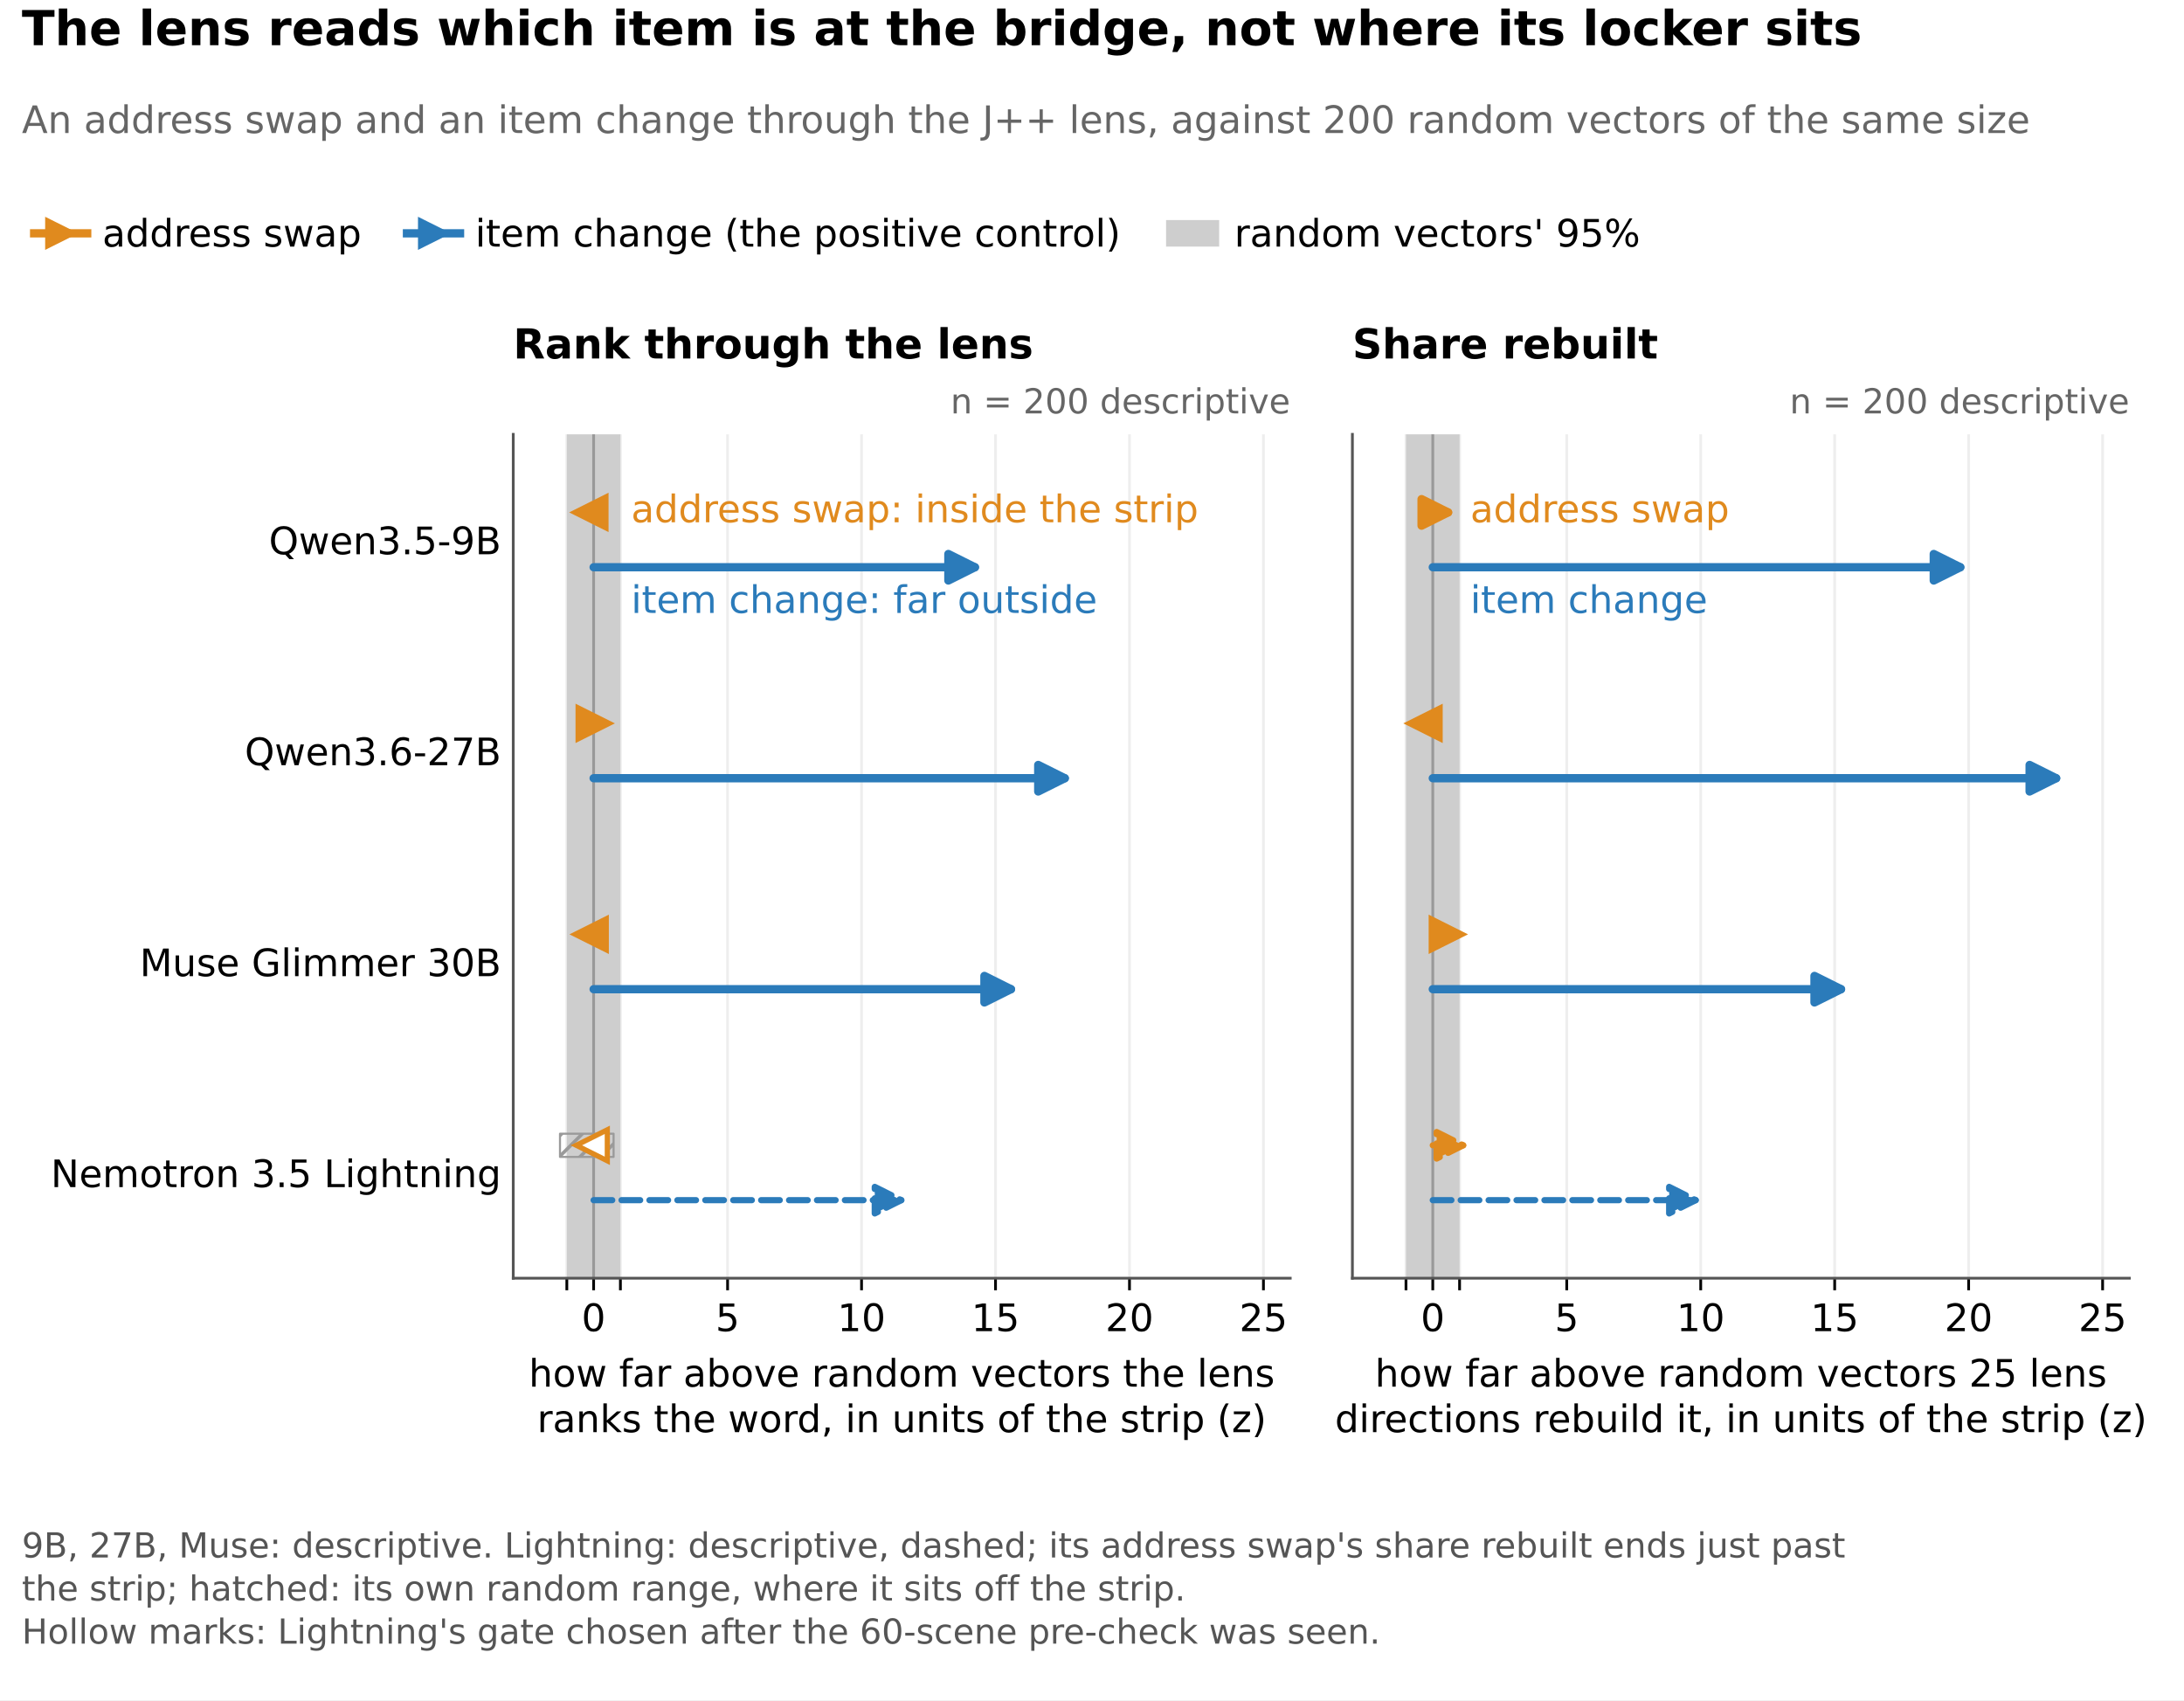
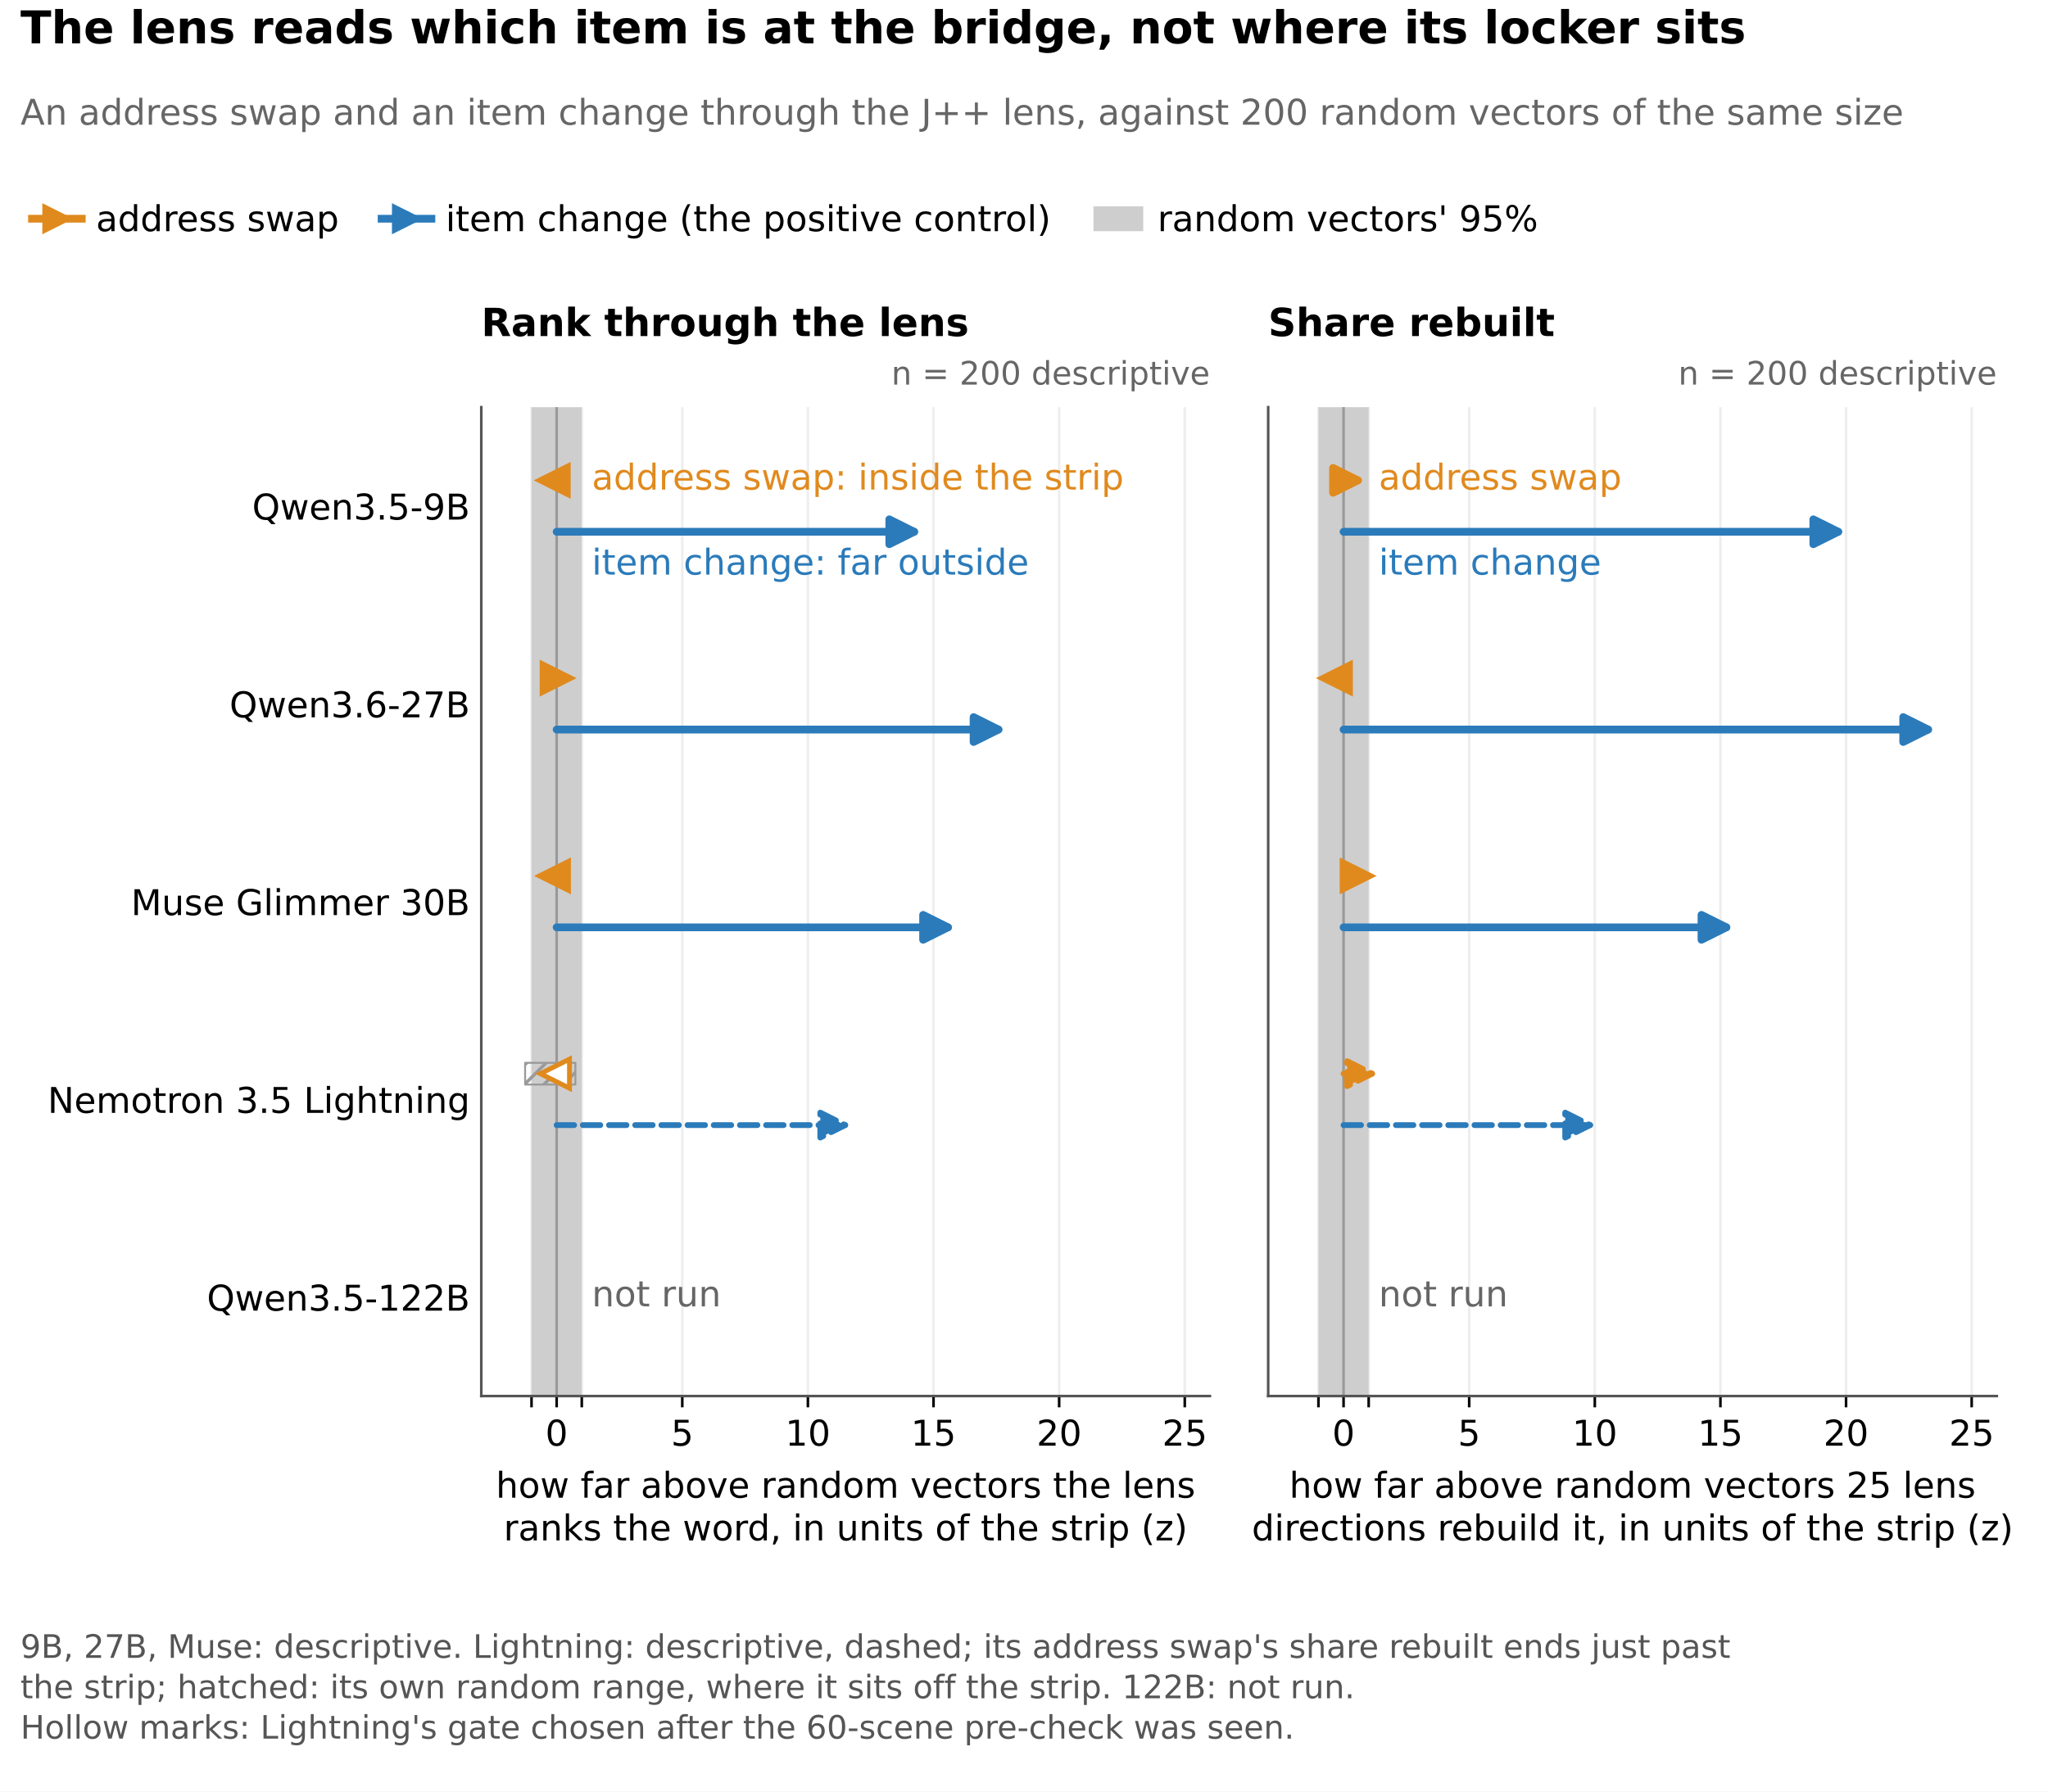
- <svg xmlns="http://www.w3.org/2000/svg" xmlns:xlink="http://www.w3.org/1999/xlink" width="633.6pt" height="493.2pt" viewBox="0 0 633.6 493.2" version="1.1">
+ <svg xmlns="http://www.w3.org/2000/svg" xmlns:xlink="http://www.w3.org/1999/xlink" width="633.6pt" height="554.4pt" viewBox="0 0 633.6 554.4" version="1.1">
  <defs>
    <style type="text/css">*{stroke-linejoin: round; stroke-linecap: butt}</style>
  </defs>
  <g id="figure_1">
    <g id="patch_1">
-       <path d="M 0 493.2  L 633.6 493.2  L 633.6 0  L 0 0  z " style="fill: #ffffff" />
+       <path d="M 0 554.4  L 633.6 554.4  L 633.6 0  L 0 0  z " style="fill: #ffffff" />
    </g>
    <g id="axes_1">
      <g id="patch_2">
-         <path d="M 148.896 370.8  L 374.311 370.8  L 374.311 126  L 148.896 126  z " style="fill: #ffffff" />
+         <path d="M 148.896 432  L 374.311 432  L 374.311 126  L 148.896 126  z " style="fill: #ffffff" />
      </g>
      <g id="matplotlib.axis_1">
        <g id="xtick_1">
          <g id="line2d_1">
-             <path d="M 164.442 370.8  L 164.442 126  " clip-path="url(#pd4a5cdf7c7)" style="fill: none; stroke: #eeeeee; stroke-width: 0.8; stroke-linecap: square" />
+             <path d="M 164.442 432  L 164.442 126  " clip-path="url(#pcaacfd635f)" style="fill: none; stroke: #eeeeee; stroke-width: 0.8; stroke-linecap: square" />
          </g>
          <g id="line2d_2">
            <defs>
-               <path id="m22c88178a6" d="M 0 0  L 0 3.5  " style="stroke: #000000; stroke-width: 0.8" />
+               <path id="m5e79f8bb55" d="M 0 0  L 0 3.5  " style="stroke: #000000; stroke-width: 0.8" />
            </defs>
            <g>
-               <use xlink:href="#m22c88178a6" x="164.442" y="370.8" style="stroke: #000000; stroke-width: 0.8" />
+               <use xlink:href="#m5e79f8bb55" x="164.442" y="432" style="stroke: #000000; stroke-width: 0.8" />
            </g>
          </g>
        </g>
        <g id="xtick_2">
          <g id="line2d_3">
-             <path d="M 172.215 370.8  L 172.215 126  " clip-path="url(#pd4a5cdf7c7)" style="fill: none; stroke: #eeeeee; stroke-width: 0.8; stroke-linecap: square" />
+             <path d="M 172.215 432  L 172.215 126  " clip-path="url(#pcaacfd635f)" style="fill: none; stroke: #eeeeee; stroke-width: 0.8; stroke-linecap: square" />
          </g>
          <g id="line2d_4">
            <g>
-               <use xlink:href="#m22c88178a6" x="172.215" y="370.8" style="stroke: #000000; stroke-width: 0.8" />
+               <use xlink:href="#m5e79f8bb55" x="172.215" y="432" style="stroke: #000000; stroke-width: 0.8" />
            </g>
          </g>
          <g id="text_1">
-             <text style="font-size: 11px; font-family: 'DejaVu Sans'; text-anchor: middle" x="172.215" y="386.157" transform="rotate(-0 172.2148 386.1574)">0</text>
+             <text style="font-size: 11px; font-family: 'DejaVu Sans'; text-anchor: middle" x="172.215" y="447.357" transform="rotate(-0 172.2148 447.3574)">0</text>
          </g>
        </g>
        <g id="xtick_3">
          <g id="line2d_5">
-             <path d="M 179.988 370.8  L 179.988 126  " clip-path="url(#pd4a5cdf7c7)" style="fill: none; stroke: #eeeeee; stroke-width: 0.8; stroke-linecap: square" />
+             <path d="M 179.988 432  L 179.988 126  " clip-path="url(#pcaacfd635f)" style="fill: none; stroke: #eeeeee; stroke-width: 0.8; stroke-linecap: square" />
          </g>
          <g id="line2d_6">
            <g>
-               <use xlink:href="#m22c88178a6" x="179.988" y="370.8" style="stroke: #000000; stroke-width: 0.8" />
+               <use xlink:href="#m5e79f8bb55" x="179.988" y="432" style="stroke: #000000; stroke-width: 0.8" />
            </g>
          </g>
        </g>
        <g id="xtick_4">
          <g id="line2d_7">
-             <path d="M 211.08 370.8  L 211.08 126  " clip-path="url(#pd4a5cdf7c7)" style="fill: none; stroke: #eeeeee; stroke-width: 0.8; stroke-linecap: square" />
+             <path d="M 211.08 432  L 211.08 126  " clip-path="url(#pcaacfd635f)" style="fill: none; stroke: #eeeeee; stroke-width: 0.8; stroke-linecap: square" />
          </g>
          <g id="line2d_8">
            <g>
-               <use xlink:href="#m22c88178a6" x="211.08" y="370.8" style="stroke: #000000; stroke-width: 0.8" />
+               <use xlink:href="#m5e79f8bb55" x="211.08" y="432" style="stroke: #000000; stroke-width: 0.8" />
            </g>
          </g>
          <g id="text_2">
-             <text style="font-size: 11px; font-family: 'DejaVu Sans'; text-anchor: middle" x="211.08" y="386.157" transform="rotate(-0 211.0796 386.1574)">5</text>
+             <text style="font-size: 11px; font-family: 'DejaVu Sans'; text-anchor: middle" x="211.08" y="447.357" transform="rotate(-0 211.0796 447.3574)">5</text>
          </g>
        </g>
        <g id="xtick_5">
          <g id="line2d_9">
-             <path d="M 249.944 370.8  L 249.944 126  " clip-path="url(#pd4a5cdf7c7)" style="fill: none; stroke: #eeeeee; stroke-width: 0.8; stroke-linecap: square" />
+             <path d="M 249.944 432  L 249.944 126  " clip-path="url(#pcaacfd635f)" style="fill: none; stroke: #eeeeee; stroke-width: 0.8; stroke-linecap: square" />
          </g>
          <g id="line2d_10">
            <g>
-               <use xlink:href="#m22c88178a6" x="249.944" y="370.8" style="stroke: #000000; stroke-width: 0.8" />
+               <use xlink:href="#m5e79f8bb55" x="249.944" y="432" style="stroke: #000000; stroke-width: 0.8" />
            </g>
          </g>
          <g id="text_3">
-             <text style="font-size: 11px; font-family: 'DejaVu Sans'; text-anchor: middle" x="249.944" y="386.157" transform="rotate(-0 249.9443 386.1574)">10</text>
+             <text style="font-size: 11px; font-family: 'DejaVu Sans'; text-anchor: middle" x="249.944" y="447.357" transform="rotate(-0 249.9443 447.3574)">10</text>
          </g>
        </g>
        <g id="xtick_6">
          <g id="line2d_11">
-             <path d="M 288.809 370.8  L 288.809 126  " clip-path="url(#pd4a5cdf7c7)" style="fill: none; stroke: #eeeeee; stroke-width: 0.8; stroke-linecap: square" />
+             <path d="M 288.809 432  L 288.809 126  " clip-path="url(#pcaacfd635f)" style="fill: none; stroke: #eeeeee; stroke-width: 0.8; stroke-linecap: square" />
          </g>
          <g id="line2d_12">
            <g>
-               <use xlink:href="#m22c88178a6" x="288.809" y="370.8" style="stroke: #000000; stroke-width: 0.8" />
+               <use xlink:href="#m5e79f8bb55" x="288.809" y="432" style="stroke: #000000; stroke-width: 0.8" />
            </g>
          </g>
          <g id="text_4">
-             <text style="font-size: 11px; font-family: 'DejaVu Sans'; text-anchor: middle" x="288.809" y="386.157" transform="rotate(-0 288.809 386.1574)">15</text>
+             <text style="font-size: 11px; font-family: 'DejaVu Sans'; text-anchor: middle" x="288.809" y="447.357" transform="rotate(-0 288.809 447.3574)">15</text>
          </g>
        </g>
        <g id="xtick_7">
          <g id="line2d_13">
-             <path d="M 327.674 370.8  L 327.674 126  " clip-path="url(#pd4a5cdf7c7)" style="fill: none; stroke: #eeeeee; stroke-width: 0.8; stroke-linecap: square" />
+             <path d="M 327.674 432  L 327.674 126  " clip-path="url(#pcaacfd635f)" style="fill: none; stroke: #eeeeee; stroke-width: 0.8; stroke-linecap: square" />
          </g>
          <g id="line2d_14">
            <g>
-               <use xlink:href="#m22c88178a6" x="327.674" y="370.8" style="stroke: #000000; stroke-width: 0.8" />
+               <use xlink:href="#m5e79f8bb55" x="327.674" y="432" style="stroke: #000000; stroke-width: 0.8" />
            </g>
          </g>
          <g id="text_5">
-             <text style="font-size: 11px; font-family: 'DejaVu Sans'; text-anchor: middle" x="327.674" y="386.157" transform="rotate(-0 327.6737 386.1574)">20</text>
+             <text style="font-size: 11px; font-family: 'DejaVu Sans'; text-anchor: middle" x="327.674" y="447.357" transform="rotate(-0 327.6737 447.3574)">20</text>
          </g>
        </g>
        <g id="xtick_8">
          <g id="line2d_15">
-             <path d="M 366.538 370.8  L 366.538 126  " clip-path="url(#pd4a5cdf7c7)" style="fill: none; stroke: #eeeeee; stroke-width: 0.8; stroke-linecap: square" />
+             <path d="M 366.538 432  L 366.538 126  " clip-path="url(#pcaacfd635f)" style="fill: none; stroke: #eeeeee; stroke-width: 0.8; stroke-linecap: square" />
          </g>
          <g id="line2d_16">
            <g>
-               <use xlink:href="#m22c88178a6" x="366.538" y="370.8" style="stroke: #000000; stroke-width: 0.8" />
+               <use xlink:href="#m5e79f8bb55" x="366.538" y="432" style="stroke: #000000; stroke-width: 0.8" />
            </g>
          </g>
          <g id="text_6">
-             <text style="font-size: 11px; font-family: 'DejaVu Sans'; text-anchor: middle" x="366.538" y="386.157" transform="rotate(-0 366.5384 386.1574)">25</text>
+             <text style="font-size: 11px; font-family: 'DejaVu Sans'; text-anchor: middle" x="366.538" y="447.357" transform="rotate(-0 366.5384 447.3574)">25</text>
          </g>
        </g>
        <g id="text_7">
-           <text style="font-size: 11px; font-family: 'DejaVu Sans'" transform="translate(153.4006 402.2594)">how far above random vectors the lens</text>
-           <text style="font-size: 11px; font-family: 'DejaVu Sans'" transform="translate(155.8172 415.4624)">ranks the word, in units of the strip (z)</text>
+           <text style="font-size: 11px; font-family: 'DejaVu Sans'" transform="translate(153.4006 463.4594)">how far above random vectors the lens</text>
+           <text style="font-size: 11px; font-family: 'DejaVu Sans'" transform="translate(155.8172 476.6624)">ranks the word, in units of the strip (z)</text>
        </g>
      </g>
      <g id="matplotlib.axis_2">
        <g id="ytick_1">
          <g id="line2d_17" />
          <g id="text_8">
            <text style="font-size: 11px; font-family: 'DejaVu Sans'; text-anchor: end" x="145.396" y="160.779" transform="rotate(-0 145.396 160.7787)">Qwen3.5-9B</text>
          </g>
        </g>
        <g id="ytick_2">
          <g id="line2d_18" />
          <g id="text_9">
            <text style="font-size: 11px; font-family: 'DejaVu Sans'; text-anchor: end" x="145.396" y="221.979" transform="rotate(-0 145.396 221.9787)">Qwen3.6-27B</text>
          </g>
        </g>
        <g id="ytick_3">
          <g id="line2d_19" />
          <g id="text_10">
            <text style="font-size: 11px; font-family: 'DejaVu Sans'; text-anchor: end" x="145.396" y="283.179" transform="rotate(-0 145.396 283.1791)">Muse Glimmer 30B</text>
          </g>
        </g>
        <g id="ytick_4">
          <g id="line2d_20" />
          <g id="text_11">
            <text style="font-size: 11px; font-family: 'DejaVu Sans'; text-anchor: end" x="145.396" y="344.379" transform="rotate(-0 145.396 344.3791)">Nemotron 3.5 Lightning</text>
          </g>
        </g>
+         <g id="ytick_5">
+           <g id="line2d_21" />
+           <g id="text_12">
+             <text style="font-size: 11px; font-family: 'DejaVu Sans'; text-anchor: end" x="145.396" y="405.579" transform="rotate(-0 145.396 405.5787)">Qwen3.5-122B</text>
+           </g>
+         </g>
      </g>
      <g id="patch_3">
-         <path d="M 164.442 370.8  L 179.988 370.8  L 179.988 126  L 164.442 126  z " clip-path="url(#pd4a5cdf7c7)" style="fill: #cecece" />
-       </g>
-       <g id="line2d_21">
-         <path d="M 172.215 370.8  L 172.215 126  " clip-path="url(#pd4a5cdf7c7)" style="fill: none; stroke: #999999; stroke-width: 0.8; stroke-linecap: square" />
+         <path d="M 164.442 432  L 179.988 432  L 179.988 126  L 164.442 126  z " clip-path="url(#pcaacfd635f)" style="fill: #cecece" />
+       </g>
+       <g id="line2d_22">
+         <path d="M 172.215 432  L 172.215 126  " clip-path="url(#pcaacfd635f)" style="fill: none; stroke: #999999; stroke-width: 0.8; stroke-linecap: square" />
      </g>
      <g id="FillBetweenPolyCollection_1">
-         <path d="M 162.46 328.878  L 162.46 335.61  L 178.006 335.61  L 178.006 328.878  L 178.006 328.878  L 162.46 328.878  z " clip-path="url(#pd4a5cdf7c7)" style="fill: url(#h19aa55ded8); stroke: #9a9a9a; stroke-width: 0.6" />
+         <path d="M 162.46 328.878  L 162.46 335.61  L 178.006 335.61  L 178.006 328.878  L 178.006 328.878  L 162.46 328.878  z " clip-path="url(#pcaacfd635f)" style="fill: url(#h625f2860e0); stroke: #9a9a9a; stroke-width: 0.6" />
      </g>
      <g id="patch_4">
-         <path d="M 148.896 370.8  L 148.896 126  " style="fill: none; stroke: #555555; stroke-width: 0.8; stroke-linejoin: miter; stroke-linecap: square" />
+         <path d="M 148.896 432  L 148.896 126  " style="fill: none; stroke: #555555; stroke-width: 0.8; stroke-linejoin: miter; stroke-linecap: square" />
      </g>
      <g id="patch_5">
-         <path d="M 148.896 370.8  L 374.311 370.8  " style="fill: none; stroke: #555555; stroke-width: 0.8; stroke-linejoin: miter; stroke-linecap: square" />
+         <path d="M 148.896 432  L 374.311 432  " style="fill: none; stroke: #555555; stroke-width: 0.8; stroke-linejoin: miter; stroke-linecap: square" />
      </g>
      <g id="patch_6">
        <path d="M 172.215 164.556  Q 228.863 164.556 282.829 164.556  " style="fill: none; stroke: #2b7bba; stroke-width: 2.4; stroke-linecap: round" />
        <path d="M 275.129 160.706  L 282.829 164.556  L 275.129 168.406  z " style="fill: #2b7bba; stroke: #2b7bba; stroke-width: 2.4; stroke-linecap: round" />
      </g>
      <g id="patch_7">
        <path d="M 172.215 225.756  Q 241.9 225.756 308.902 225.756  " style="fill: none; stroke: #2b7bba; stroke-width: 2.4; stroke-linecap: round" />
        <path d="M 301.202 221.906  L 308.902 225.756  L 301.202 229.606  z " style="fill: #2b7bba; stroke: #2b7bba; stroke-width: 2.4; stroke-linecap: round" />
      </g>
      <g id="patch_8">
        <path d="M 172.215 286.956  Q 234.094 286.956 293.289 286.956  " style="fill: none; stroke: #2b7bba; stroke-width: 2.4; stroke-linecap: round" />
        <path d="M 285.589 283.106  L 293.289 286.956  L 285.589 290.806  z " style="fill: #2b7bba; stroke: #2b7bba; stroke-width: 2.4; stroke-linecap: round" />
      </g>
      <g id="patch_9">
        <path d="M 172.215 348.156  Q 217.852 348.156 261.478 348.156  " style="fill: none; stroke-dasharray: 5.4,2.7; stroke-dashoffset: 0; stroke: #2b7bba; stroke-width: 1.8; stroke-linecap: round" />
        <path d="M 253.778 344.306  L 261.478 348.156  L 253.778 352.006  z " style="fill: #2b7bba; stroke-dasharray: 5.4,2.7; stroke-dashoffset: 0; stroke: #2b7bba; stroke-width: 1.8; stroke-linecap: round" />
      </g>
-       <g id="text_12">
+       <g id="text_13">
        <text style="font-weight: 700; font-size: 12px; font-family: 'DejaVu Sans'; text-anchor: start" x="148.896" y="104" transform="rotate(-0 148.896 104)">Rank through the lens</text>
      </g>
-       <g id="line2d_22">
-         <defs>
-           <path id="mbeb975b40f" d="M -4.5 -0  L 4.5 4.5  L 4.5 -4.5  z " style="stroke: #e08a1e; stroke-width: 1.5; stroke-linejoin: miter" />
-         </defs>
-         <g clip-path="url(#pd4a5cdf7c7)">
-           <use xlink:href="#mbeb975b40f" x="171.297" y="148.644" style="fill: #e08a1e; stroke: #e08a1e; stroke-width: 1.5; stroke-linejoin: miter" />
-         </g>
+       <g id="text_14">
+         <text style="font-size: 11px; font-family: 'DejaVu Sans'; text-anchor: start; fill: #666666" x="183.097" y="404.257" transform="rotate(-0 183.097 404.2574)">not run</text>
      </g>
      <g id="line2d_23">
        <defs>
-           <path id="m3ad509c58b" d="M 4.5 0  L -4.5 -4.5  L -4.5 4.5  z " style="stroke: #e08a1e; stroke-width: 1.5; stroke-linejoin: miter" />
+           <path id="m40ab087056" d="M -4.5 -0  L 4.5 4.5  L 4.5 -4.5  z " style="stroke: #e08a1e; stroke-width: 1.5; stroke-linejoin: miter" />
        </defs>
-         <g clip-path="url(#pd4a5cdf7c7)">
-           <use xlink:href="#m3ad509c58b" x="172.215" y="209.844" style="fill: #e08a1e; stroke: #e08a1e; stroke-width: 1.5; stroke-linejoin: miter" />
+         <g clip-path="url(#pcaacfd635f)">
+           <use xlink:href="#m40ab087056" x="171.297" y="148.644" style="fill: #e08a1e; stroke: #e08a1e; stroke-width: 1.5; stroke-linejoin: miter" />
        </g>
      </g>
      <g id="line2d_24">
-         <g clip-path="url(#pd4a5cdf7c7)">
-           <use xlink:href="#mbeb975b40f" x="171.383" y="271.044" style="fill: #e08a1e; stroke: #e08a1e; stroke-width: 1.5; stroke-linejoin: miter" />
+         <defs>
+           <path id="m63523cacf5" d="M 4.5 0  L -4.5 -4.5  L -4.5 4.5  z " style="stroke: #e08a1e; stroke-width: 1.5; stroke-linejoin: miter" />
+         </defs>
+         <g clip-path="url(#pcaacfd635f)">
+           <use xlink:href="#m63523cacf5" x="172.215" y="209.844" style="fill: #e08a1e; stroke: #e08a1e; stroke-width: 1.5; stroke-linejoin: miter" />
        </g>
      </g>
      <g id="line2d_25">
+         <g clip-path="url(#pcaacfd635f)">
+           <use xlink:href="#m40ab087056" x="171.383" y="271.044" style="fill: #e08a1e; stroke: #e08a1e; stroke-width: 1.5; stroke-linejoin: miter" />
+         </g>
+       </g>
+       <g id="line2d_26">
        <defs>
-           <path id="m1ca4ce5e09" d="M -4.5 -0  L 4.5 4.5  L 4.5 -4.5  z " style="stroke: #e08a1e; stroke-width: 1.5; stroke-linejoin: miter" />
+           <path id="m9223f99e91" d="M -4.5 -0  L 4.5 4.5  L 4.5 -4.5  z " style="stroke: #e08a1e; stroke-width: 1.5; stroke-linejoin: miter" />
        </defs>
-         <g clip-path="url(#pd4a5cdf7c7)">
-           <use xlink:href="#m1ca4ce5e09" x="171.686" y="332.244" style="fill: #ffffff; stroke: #e08a1e; stroke-width: 1.5; stroke-linejoin: miter" />
-         </g>
-       </g>
-       <g id="text_13">
+         <g clip-path="url(#pcaacfd635f)">
+           <use xlink:href="#m9223f99e91" x="171.686" y="332.244" style="fill: #ffffff; stroke: #e08a1e; stroke-width: 1.5; stroke-linejoin: miter" />
+         </g>
+       </g>
+       <g id="text_15">
        <text style="font-size: 11px; font-family: 'DejaVu Sans'; text-anchor: start; fill: #e08a1e" x="183.097" y="151.502" transform="rotate(-0 183.097 151.5019)">address swap: inside the strip</text>
      </g>
-       <g id="text_14">
+       <g id="text_16">
        <text style="font-size: 11px; font-family: 'DejaVu Sans'; text-anchor: start; fill: #2b7bba" x="183.097" y="177.81" transform="rotate(-0 183.097 177.8103)">item change: far outside</text>
      </g>
-       <g id="text_15">
-         <text style="font-size: 10px; font-family: 'DejaVu Sans'; text-anchor: end; fill: #666666" x="374.311" y="119.926" transform="rotate(-0 374.3114 119.9257)">n = 200  descriptive</text>
+       <g id="text_17">
+         <text style="font-size: 10px; font-family: 'DejaVu Sans'; text-anchor: end; fill: #666666" x="374.311" y="119.008" transform="rotate(-0 374.3114 119.0077)">n = 200  descriptive</text>
      </g>
    </g>
    <g id="axes_2">
      <g id="patch_10">
-         <path d="M 392.345 370.8  L 617.76 370.8  L 617.76 126  L 392.345 126  z " style="fill: #ffffff" />
+         <path d="M 392.345 432  L 617.76 432  L 617.76 126  L 392.345 126  z " style="fill: #ffffff" />
      </g>
      <g id="matplotlib.axis_3">
        <g id="xtick_9">
-           <g id="line2d_26">
-             <path d="M 407.891 370.8  L 407.891 126  " clip-path="url(#pdda698cbe1)" style="fill: none; stroke: #eeeeee; stroke-width: 0.8; stroke-linecap: square" />
-           </g>
          <g id="line2d_27">
-             <g>
-               <use xlink:href="#m22c88178a6" x="407.891" y="370.8" style="stroke: #000000; stroke-width: 0.8" />
+             <path d="M 407.891 432  L 407.891 126  " clip-path="url(#pb8737115ba)" style="fill: none; stroke: #eeeeee; stroke-width: 0.8; stroke-linecap: square" />
+           </g>
+           <g id="line2d_28">
+             <g>
+               <use xlink:href="#m5e79f8bb55" x="407.891" y="432" style="stroke: #000000; stroke-width: 0.8" />
            </g>
          </g>
        </g>
        <g id="xtick_10">
-           <g id="line2d_28">
-             <path d="M 415.663 370.8  L 415.663 126  " clip-path="url(#pdda698cbe1)" style="fill: none; stroke: #eeeeee; stroke-width: 0.8; stroke-linecap: square" />
-           </g>
          <g id="line2d_29">
-             <g>
-               <use xlink:href="#m22c88178a6" x="415.663" y="370.8" style="stroke: #000000; stroke-width: 0.8" />
-             </g>
-           </g>
-           <g id="text_16">
-             <text style="font-size: 11px; font-family: 'DejaVu Sans'; text-anchor: middle" x="415.663" y="386.157" transform="rotate(-0 415.6634 386.1574)">0</text>
+             <path d="M 415.663 432  L 415.663 126  " clip-path="url(#pb8737115ba)" style="fill: none; stroke: #eeeeee; stroke-width: 0.8; stroke-linecap: square" />
+           </g>
+           <g id="line2d_30">
+             <g>
+               <use xlink:href="#m5e79f8bb55" x="415.663" y="432" style="stroke: #000000; stroke-width: 0.8" />
+             </g>
+           </g>
+           <g id="text_18">
+             <text style="font-size: 11px; font-family: 'DejaVu Sans'; text-anchor: middle" x="415.663" y="447.357" transform="rotate(-0 415.6634 447.3574)">0</text>
          </g>
        </g>
        <g id="xtick_11">
-           <g id="line2d_30">
-             <path d="M 423.436 370.8  L 423.436 126  " clip-path="url(#pdda698cbe1)" style="fill: none; stroke: #eeeeee; stroke-width: 0.8; stroke-linecap: square" />
-           </g>
          <g id="line2d_31">
-             <g>
-               <use xlink:href="#m22c88178a6" x="423.436" y="370.8" style="stroke: #000000; stroke-width: 0.8" />
+             <path d="M 423.436 432  L 423.436 126  " clip-path="url(#pb8737115ba)" style="fill: none; stroke: #eeeeee; stroke-width: 0.8; stroke-linecap: square" />
+           </g>
+           <g id="line2d_32">
+             <g>
+               <use xlink:href="#m5e79f8bb55" x="423.436" y="432" style="stroke: #000000; stroke-width: 0.8" />
            </g>
          </g>
        </g>
        <g id="xtick_12">
-           <g id="line2d_32">
-             <path d="M 454.528 370.8  L 454.528 126  " clip-path="url(#pdda698cbe1)" style="fill: none; stroke: #eeeeee; stroke-width: 0.8; stroke-linecap: square" />
-           </g>
          <g id="line2d_33">
-             <g>
-               <use xlink:href="#m22c88178a6" x="454.528" y="370.8" style="stroke: #000000; stroke-width: 0.8" />
-             </g>
-           </g>
-           <g id="text_17">
-             <text style="font-size: 11px; font-family: 'DejaVu Sans'; text-anchor: middle" x="454.528" y="386.157" transform="rotate(-0 454.5282 386.1574)">5</text>
+             <path d="M 454.528 432  L 454.528 126  " clip-path="url(#pb8737115ba)" style="fill: none; stroke: #eeeeee; stroke-width: 0.8; stroke-linecap: square" />
+           </g>
+           <g id="line2d_34">
+             <g>
+               <use xlink:href="#m5e79f8bb55" x="454.528" y="432" style="stroke: #000000; stroke-width: 0.8" />
+             </g>
+           </g>
+           <g id="text_19">
+             <text style="font-size: 11px; font-family: 'DejaVu Sans'; text-anchor: middle" x="454.528" y="447.357" transform="rotate(-0 454.5282 447.3574)">5</text>
          </g>
        </g>
        <g id="xtick_13">
-           <g id="line2d_34">
-             <path d="M 493.393 370.8  L 493.393 126  " clip-path="url(#pdda698cbe1)" style="fill: none; stroke: #eeeeee; stroke-width: 0.8; stroke-linecap: square" />
-           </g>
          <g id="line2d_35">
-             <g>
-               <use xlink:href="#m22c88178a6" x="493.393" y="370.8" style="stroke: #000000; stroke-width: 0.8" />
-             </g>
-           </g>
-           <g id="text_18">
-             <text style="font-size: 11px; font-family: 'DejaVu Sans'; text-anchor: middle" x="493.393" y="386.157" transform="rotate(-0 493.3929 386.1574)">10</text>
+             <path d="M 493.393 432  L 493.393 126  " clip-path="url(#pb8737115ba)" style="fill: none; stroke: #eeeeee; stroke-width: 0.8; stroke-linecap: square" />
+           </g>
+           <g id="line2d_36">
+             <g>
+               <use xlink:href="#m5e79f8bb55" x="493.393" y="432" style="stroke: #000000; stroke-width: 0.8" />
+             </g>
+           </g>
+           <g id="text_20">
+             <text style="font-size: 11px; font-family: 'DejaVu Sans'; text-anchor: middle" x="493.393" y="447.357" transform="rotate(-0 493.3929 447.3574)">10</text>
          </g>
        </g>
        <g id="xtick_14">
-           <g id="line2d_36">
-             <path d="M 532.258 370.8  L 532.258 126  " clip-path="url(#pdda698cbe1)" style="fill: none; stroke: #eeeeee; stroke-width: 0.8; stroke-linecap: square" />
-           </g>
          <g id="line2d_37">
-             <g>
-               <use xlink:href="#m22c88178a6" x="532.258" y="370.8" style="stroke: #000000; stroke-width: 0.8" />
-             </g>
-           </g>
-           <g id="text_19">
-             <text style="font-size: 11px; font-family: 'DejaVu Sans'; text-anchor: middle" x="532.258" y="386.157" transform="rotate(-0 532.2576 386.1574)">15</text>
+             <path d="M 532.258 432  L 532.258 126  " clip-path="url(#pb8737115ba)" style="fill: none; stroke: #eeeeee; stroke-width: 0.8; stroke-linecap: square" />
+           </g>
+           <g id="line2d_38">
+             <g>
+               <use xlink:href="#m5e79f8bb55" x="532.258" y="432" style="stroke: #000000; stroke-width: 0.8" />
+             </g>
+           </g>
+           <g id="text_21">
+             <text style="font-size: 11px; font-family: 'DejaVu Sans'; text-anchor: middle" x="532.258" y="447.357" transform="rotate(-0 532.2576 447.3574)">15</text>
          </g>
        </g>
        <g id="xtick_15">
-           <g id="line2d_38">
-             <path d="M 571.122 370.8  L 571.122 126  " clip-path="url(#pdda698cbe1)" style="fill: none; stroke: #eeeeee; stroke-width: 0.8; stroke-linecap: square" />
-           </g>
          <g id="line2d_39">
-             <g>
-               <use xlink:href="#m22c88178a6" x="571.122" y="370.8" style="stroke: #000000; stroke-width: 0.8" />
-             </g>
-           </g>
-           <g id="text_20">
-             <text style="font-size: 11px; font-family: 'DejaVu Sans'; text-anchor: middle" x="571.122" y="386.157" transform="rotate(-0 571.1223 386.1574)">20</text>
+             <path d="M 571.122 432  L 571.122 126  " clip-path="url(#pb8737115ba)" style="fill: none; stroke: #eeeeee; stroke-width: 0.8; stroke-linecap: square" />
+           </g>
+           <g id="line2d_40">
+             <g>
+               <use xlink:href="#m5e79f8bb55" x="571.122" y="432" style="stroke: #000000; stroke-width: 0.8" />
+             </g>
+           </g>
+           <g id="text_22">
+             <text style="font-size: 11px; font-family: 'DejaVu Sans'; text-anchor: middle" x="571.122" y="447.357" transform="rotate(-0 571.1223 447.3574)">20</text>
          </g>
        </g>
        <g id="xtick_16">
-           <g id="line2d_40">
-             <path d="M 609.987 370.8  L 609.987 126  " clip-path="url(#pdda698cbe1)" style="fill: none; stroke: #eeeeee; stroke-width: 0.8; stroke-linecap: square" />
-           </g>
          <g id="line2d_41">
-             <g>
-               <use xlink:href="#m22c88178a6" x="609.987" y="370.8" style="stroke: #000000; stroke-width: 0.8" />
-             </g>
-           </g>
-           <g id="text_21">
-             <text style="font-size: 11px; font-family: 'DejaVu Sans'; text-anchor: middle" x="609.987" y="386.157" transform="rotate(-0 609.9871 386.1574)">25</text>
-           </g>
-         </g>
-         <g id="text_22">
-           <text style="font-size: 11px; font-family: 'DejaVu Sans'" transform="translate(398.8765 402.2594)">how far above random vectors 25 lens</text>
-           <text style="font-size: 11px; font-family: 'DejaVu Sans'" transform="translate(387.2775 415.4624)">directions rebuild it, in units of the strip (z)</text>
+             <path d="M 609.987 432  L 609.987 126  " clip-path="url(#pb8737115ba)" style="fill: none; stroke: #eeeeee; stroke-width: 0.8; stroke-linecap: square" />
+           </g>
+           <g id="line2d_42">
+             <g>
+               <use xlink:href="#m5e79f8bb55" x="609.987" y="432" style="stroke: #000000; stroke-width: 0.8" />
+             </g>
+           </g>
+           <g id="text_23">
+             <text style="font-size: 11px; font-family: 'DejaVu Sans'; text-anchor: middle" x="609.987" y="447.357" transform="rotate(-0 609.9871 447.3574)">25</text>
+           </g>
+         </g>
+         <g id="text_24">
+           <text style="font-size: 11px; font-family: 'DejaVu Sans'" transform="translate(398.8765 463.4594)">how far above random vectors 25 lens</text>
+           <text style="font-size: 11px; font-family: 'DejaVu Sans'" transform="translate(387.2775 476.6624)">directions rebuild it, in units of the strip (z)</text>
        </g>
      </g>
      <g id="matplotlib.axis_4">
-         <g id="ytick_5">
-           <g id="line2d_42" />
-         </g>
        <g id="ytick_6">
          <g id="line2d_43" />
        </g>
        <g id="ytick_7">
          <g id="line2d_44" />
        </g>
        <g id="ytick_8">
          <g id="line2d_45" />
        </g>
+         <g id="ytick_9">
+           <g id="line2d_46" />
+         </g>
+         <g id="ytick_10">
+           <g id="line2d_47" />
+         </g>
      </g>
      <g id="patch_11">
-         <path d="M 407.891 370.8  L 423.436 370.8  L 423.436 126  L 407.891 126  z " clip-path="url(#pdda698cbe1)" style="fill: #cecece" />
-       </g>
-       <g id="line2d_46">
-         <path d="M 415.663 370.8  L 415.663 126  " clip-path="url(#pdda698cbe1)" style="fill: none; stroke: #999999; stroke-width: 0.8; stroke-linecap: square" />
+         <path d="M 407.891 432  L 423.436 432  L 423.436 126  L 407.891 126  z " clip-path="url(#pb8737115ba)" style="fill: #cecece" />
+       </g>
+       <g id="line2d_48">
+         <path d="M 415.663 432  L 415.663 126  " clip-path="url(#pb8737115ba)" style="fill: none; stroke: #999999; stroke-width: 0.8; stroke-linecap: square" />
      </g>
      <g id="patch_12">
-         <path d="M 392.345 370.8  L 392.345 126  " style="fill: none; stroke: #555555; stroke-width: 0.8; stroke-linejoin: miter; stroke-linecap: square" />
+         <path d="M 392.345 432  L 392.345 126  " style="fill: none; stroke: #555555; stroke-width: 0.8; stroke-linejoin: miter; stroke-linecap: square" />
      </g>
      <g id="patch_13">
-         <path d="M 392.345 370.8  L 617.76 370.8  " style="fill: none; stroke: #555555; stroke-width: 0.8; stroke-linejoin: miter; stroke-linecap: square" />
+         <path d="M 392.345 432  L 617.76 432  " style="fill: none; stroke: #555555; stroke-width: 0.8; stroke-linejoin: miter; stroke-linecap: square" />
      </g>
      <g id="patch_14">
        <path d="M 415.663 148.644  Q 419.229 148.644 420.112 148.644  " style="fill: none; stroke: #e08a1e; stroke-width: 2.4; stroke-linecap: round" />
        <path d="M 412.412 144.794  L 420.112 148.644  L 412.412 152.494  z " style="fill: #e08a1e; stroke: #e08a1e; stroke-width: 2.4; stroke-linecap: round" />
      </g>
      <g id="patch_15">
        <path d="M 415.663 164.556  Q 493.524 164.556 568.701 164.556  " style="fill: none; stroke: #2b7bba; stroke-width: 2.4; stroke-linecap: round" />
        <path d="M 561.001 160.706  L 568.701 164.556  L 561.001 168.406  z " style="fill: #2b7bba; stroke: #2b7bba; stroke-width: 2.4; stroke-linecap: round" />
      </g>
      <g id="patch_16">
        <path d="M 415.663 225.756  Q 507.428 225.756 596.509 225.756  " style="fill: none; stroke: #2b7bba; stroke-width: 2.4; stroke-linecap: round" />
        <path d="M 588.809 221.906  L 596.509 225.756  L 588.809 229.606  z " style="fill: #2b7bba; stroke: #2b7bba; stroke-width: 2.4; stroke-linecap: round" />
      </g>
      <g id="patch_17">
        <path d="M 415.663 286.956  Q 476.223 286.956 534.099 286.956  " style="fill: none; stroke: #2b7bba; stroke-width: 2.4; stroke-linecap: round" />
        <path d="M 526.399 283.106  L 534.099 286.956  L 526.399 290.806  z " style="fill: #2b7bba; stroke: #2b7bba; stroke-width: 2.4; stroke-linecap: round" />
      </g>
      <g id="patch_18">
        <path d="M 415.663 332.244  Q 421.081 332.244 424.485 332.244  " style="fill: none; stroke-dasharray: 5.4,2.7; stroke-dashoffset: 0; stroke: #e08a1e; stroke-width: 1.8; stroke-linecap: round" />
        <path d="M 416.785 328.394  L 424.485 332.244  L 416.785 336.094  z " style="fill: #e08a1e; stroke-dasharray: 5.4,2.7; stroke-dashoffset: 0; stroke: #e08a1e; stroke-width: 1.8; stroke-linecap: round" />
      </g>
      <g id="patch_19">
        <path d="M 415.663 348.156  Q 454.808 348.156 491.94 348.156  " style="fill: none; stroke-dasharray: 5.4,2.7; stroke-dashoffset: 0; stroke: #2b7bba; stroke-width: 1.8; stroke-linecap: round" />
        <path d="M 484.24 344.306  L 491.94 348.156  L 484.24 352.006  z " style="fill: #2b7bba; stroke-dasharray: 5.4,2.7; stroke-dashoffset: 0; stroke: #2b7bba; stroke-width: 1.8; stroke-linecap: round" />
      </g>
-       <g id="text_23">
+       <g id="text_25">
        <text style="font-weight: 700; font-size: 12px; font-family: 'DejaVu Sans'; text-anchor: start" x="392.345" y="104" transform="rotate(-0 392.3446 104)">Share rebuilt</text>
      </g>
-       <g id="line2d_47">
-         <g clip-path="url(#pdda698cbe1)">
-           <use xlink:href="#mbeb975b40f" x="413.292" y="209.844" style="fill: #e08a1e; stroke: #e08a1e; stroke-width: 1.5; stroke-linejoin: miter" />
-         </g>
-       </g>
-       <g id="line2d_48">
-         <g clip-path="url(#pdda698cbe1)">
-           <use xlink:href="#m3ad509c58b" x="419.715" y="271.044" style="fill: #e08a1e; stroke: #e08a1e; stroke-width: 1.5; stroke-linejoin: miter" />
-         </g>
-       </g>
-       <g id="text_24">
+       <g id="text_26">
+         <text style="font-size: 11px; font-family: 'DejaVu Sans'; text-anchor: start; fill: #666666" x="426.546" y="404.257" transform="rotate(-0 426.5456 404.2574)">not run</text>
+       </g>
+       <g id="line2d_49">
+         <g clip-path="url(#pb8737115ba)">
+           <use xlink:href="#m40ab087056" x="413.292" y="209.844" style="fill: #e08a1e; stroke: #e08a1e; stroke-width: 1.5; stroke-linejoin: miter" />
+         </g>
+       </g>
+       <g id="line2d_50">
+         <g clip-path="url(#pb8737115ba)">
+           <use xlink:href="#m63523cacf5" x="419.715" y="271.044" style="fill: #e08a1e; stroke: #e08a1e; stroke-width: 1.5; stroke-linejoin: miter" />
+         </g>
+       </g>
+       <g id="text_27">
        <text style="font-size: 11px; font-family: 'DejaVu Sans'; text-anchor: start; fill: #e08a1e" x="426.546" y="151.502" transform="rotate(-0 426.5456 151.5019)">address swap</text>
      </g>
-       <g id="text_25">
+       <g id="text_28">
        <text style="font-size: 11px; font-family: 'DejaVu Sans'; text-anchor: start; fill: #2b7bba" x="426.546" y="177.81" transform="rotate(-0 426.5456 177.8103)">item change</text>
      </g>
-       <g id="text_26">
-         <text style="font-size: 10px; font-family: 'DejaVu Sans'; text-anchor: end; fill: #666666" x="617.76" y="119.926" transform="rotate(-0 617.76 119.9257)">n = 200  descriptive</text>
-       </g>
-     </g>
-     <g id="text_27">
-       <text style="font-weight: 700; font-size: 14px; font-family: 'DejaVu Sans'; text-anchor: start" x="6.336" y="13.104" transform="rotate(-0 6.336 13.10381)">The lens reads which item is at the bridge, not where its locker sits</text>
-     </g>
-     <g id="text_28">
+       <g id="text_29">
+         <text style="font-size: 10px; font-family: 'DejaVu Sans'; text-anchor: end; fill: #666666" x="617.76" y="119.008" transform="rotate(-0 617.76 119.0077)">n = 200  descriptive</text>
+       </g>
+     </g>
+     <g id="text_30">
+       <text style="font-weight: 700; font-size: 14px; font-family: 'DejaVu Sans'; text-anchor: start" x="6.336" y="13.41" transform="rotate(-0 6.336 13.40981)">The lens reads which item is at the bridge, not where its locker sits</text>
+     </g>
+     <g id="text_31">
      <text style="font-size: 11px; font-family: 'DejaVu Sans'; text-anchor: start; fill: #666666" x="6.336" y="38.598" transform="rotate(-0 6.336 38.59828)">An address swap and an item change through the J++ lens, against 200 random vectors of the same size</text>
    </g>
-     <g id="text_29">
-       <text style="font-size: 10px; font-family: 'DejaVu Sans'; fill: #555555" transform="translate(6.336 451.8094)">9B, 27B, Muse: descriptive. Lightning: descriptive, dashed; its address swap's share rebuilt ends just past</text>
-       <text style="font-size: 10px; font-family: 'DejaVu Sans'; fill: #555555" transform="translate(6.336 464.3094)">the strip; hatched: its own random range, where it sits off the strip.</text>
-       <text style="font-size: 10px; font-family: 'DejaVu Sans'; fill: #555555" transform="translate(6.336 476.8094)">Hollow marks: Lightning's gate chosen after the 60-scene pre-check was seen.</text>
+     <g id="text_32">
+       <text style="font-size: 10px; font-family: 'DejaVu Sans'; fill: #555555" transform="translate(6.336 513.0094)">9B, 27B, Muse: descriptive. Lightning: descriptive, dashed; its address swap's share rebuilt ends just past</text>
+       <text style="font-size: 10px; font-family: 'DejaVu Sans'; fill: #555555" transform="translate(6.336 525.5094)">the strip; hatched: its own random range, where it sits off the strip. 122B: not run.</text>
+       <text style="font-size: 10px; font-family: 'DejaVu Sans'; fill: #555555" transform="translate(6.336 538.0094)">Hollow marks: Lightning's gate chosen after the 60-scene pre-check was seen.</text>
    </g>
    <g id="legend_1">
-       <g id="line2d_49">
+       <g id="line2d_51">
        <path d="M 9.9 67.688  L 17.6 67.688  L 25.3 67.688  " style="fill: none; stroke: #e08a1e; stroke-width: 2.4; stroke-linecap: square" />
        <defs>
-           <path id="m00ee8ec9d3" d="M 4 0  L -4 -4  L -4 4  z " style="stroke: #e08a1e; stroke-linejoin: miter" />
+           <path id="ma89b2e448e" d="M 4 0  L -4 -4  L -4 4  z " style="stroke: #e08a1e; stroke-linejoin: miter" />
        </defs>
        <g>
-           <use xlink:href="#m00ee8ec9d3" x="17.6" y="67.688" style="fill: #e08a1e; stroke: #e08a1e; stroke-linejoin: miter" />
-         </g>
-       </g>
-       <g id="text_30">
+           <use xlink:href="#ma89b2e448e" x="17.6" y="67.688" style="fill: #e08a1e; stroke: #e08a1e; stroke-linejoin: miter" />
+         </g>
+       </g>
+       <g id="text_33">
        <text style="font-size: 11px; font-family: 'DejaVu Sans'; text-anchor: start" x="29.7" y="71.538" transform="rotate(-0 29.7 71.53828)">address swap</text>
      </g>
-       <g id="line2d_50">
+       <g id="line2d_52">
        <path d="M 118.063 67.688  L 125.763 67.688  L 133.463 67.688  " style="fill: none; stroke: #2b7bba; stroke-width: 2.4; stroke-linecap: square" />
        <defs>
-           <path id="mc033a67f5f" d="M 4 0  L -4 -4  L -4 4  z " style="stroke: #2b7bba; stroke-linejoin: miter" />
+           <path id="mcdbcb626fe" d="M 4 0  L -4 -4  L -4 4  z " style="stroke: #2b7bba; stroke-linejoin: miter" />
        </defs>
        <g>
-           <use xlink:href="#mc033a67f5f" x="125.763" y="67.688" style="fill: #2b7bba; stroke: #2b7bba; stroke-linejoin: miter" />
-         </g>
-       </g>
-       <g id="text_31">
+           <use xlink:href="#mcdbcb626fe" x="125.763" y="67.688" style="fill: #2b7bba; stroke: #2b7bba; stroke-linejoin: miter" />
+         </g>
+       </g>
+       <g id="text_34">
        <text style="font-size: 11px; font-family: 'DejaVu Sans'; text-anchor: start" x="137.863" y="71.538" transform="rotate(-0 137.8627 71.53828)">item change (the positive control)</text>
      </g>
      <g id="patch_20">
        <path d="M 338.293 71.538  L 353.693 71.538  L 353.693 63.838  L 338.293 63.838  z " style="fill: #cecece" />
      </g>
-       <g id="text_32">
+       <g id="text_35">
        <text style="font-size: 11px; font-family: 'DejaVu Sans'; text-anchor: start" x="358.093" y="71.538" transform="rotate(-0 358.093 71.53828)">random vectors' 95%</text>
      </g>
    </g>
  </g>
  <defs>
-     <clipPath id="pd4a5cdf7c7">
-       <rect x="148.896" y="126" width="225.415" height="244.8" />
+     <clipPath id="pcaacfd635f">
+       <rect x="148.896" y="126" width="225.415" height="306" />
    </clipPath>
-     <clipPath id="pdda698cbe1">
-       <rect x="392.345" y="126" width="225.415" height="244.8" />
+     <clipPath id="pb8737115ba">
+       <rect x="392.345" y="126" width="225.415" height="306" />
    </clipPath>
  </defs>
  <defs>
-     <pattern id="h19aa55ded8" patternUnits="userSpaceOnUse" x="0" y="0" width="72" height="72">
+     <pattern id="h625f2860e0" patternUnits="userSpaceOnUse" x="0" y="0" width="72" height="72">
      <rect x="0" y="0" width="73" height="73" fill="none" />
      <path d="M -36 36  L 36 -36  M -33 39  L 39 -33  M -30 42  L 42 -30  M -27 45  L 45 -27  M -24 48  L 48 -24  M -21 51  L 51 -21  M -18 54  L 54 -18  M -15 57  L 57 -15  M -12 60  L 60 -12  M -9 63  L 63 -9  M -6 66  L 66 -6  M -3 69  L 69 -3  M 0 72  L 72 0  M 3 75  L 75 3  M 6 78  L 78 6  M 9 81  L 81 9  M 12 84  L 84 12  M 15 87  L 87 15  M 18 90  L 90 18  M 21 93  L 93 21  M 24 96  L 96 24  M 27 99  L 99 27  M 30 102  L 102 30  M 33 105  L 105 33  M 36 108  L 108 36  " style="fill: #9a9a9a; stroke: #9a9a9a; stroke-width: 1.0; stroke-linecap: butt; stroke-linejoin: miter" />
    </pattern>
  </defs>
</svg>
